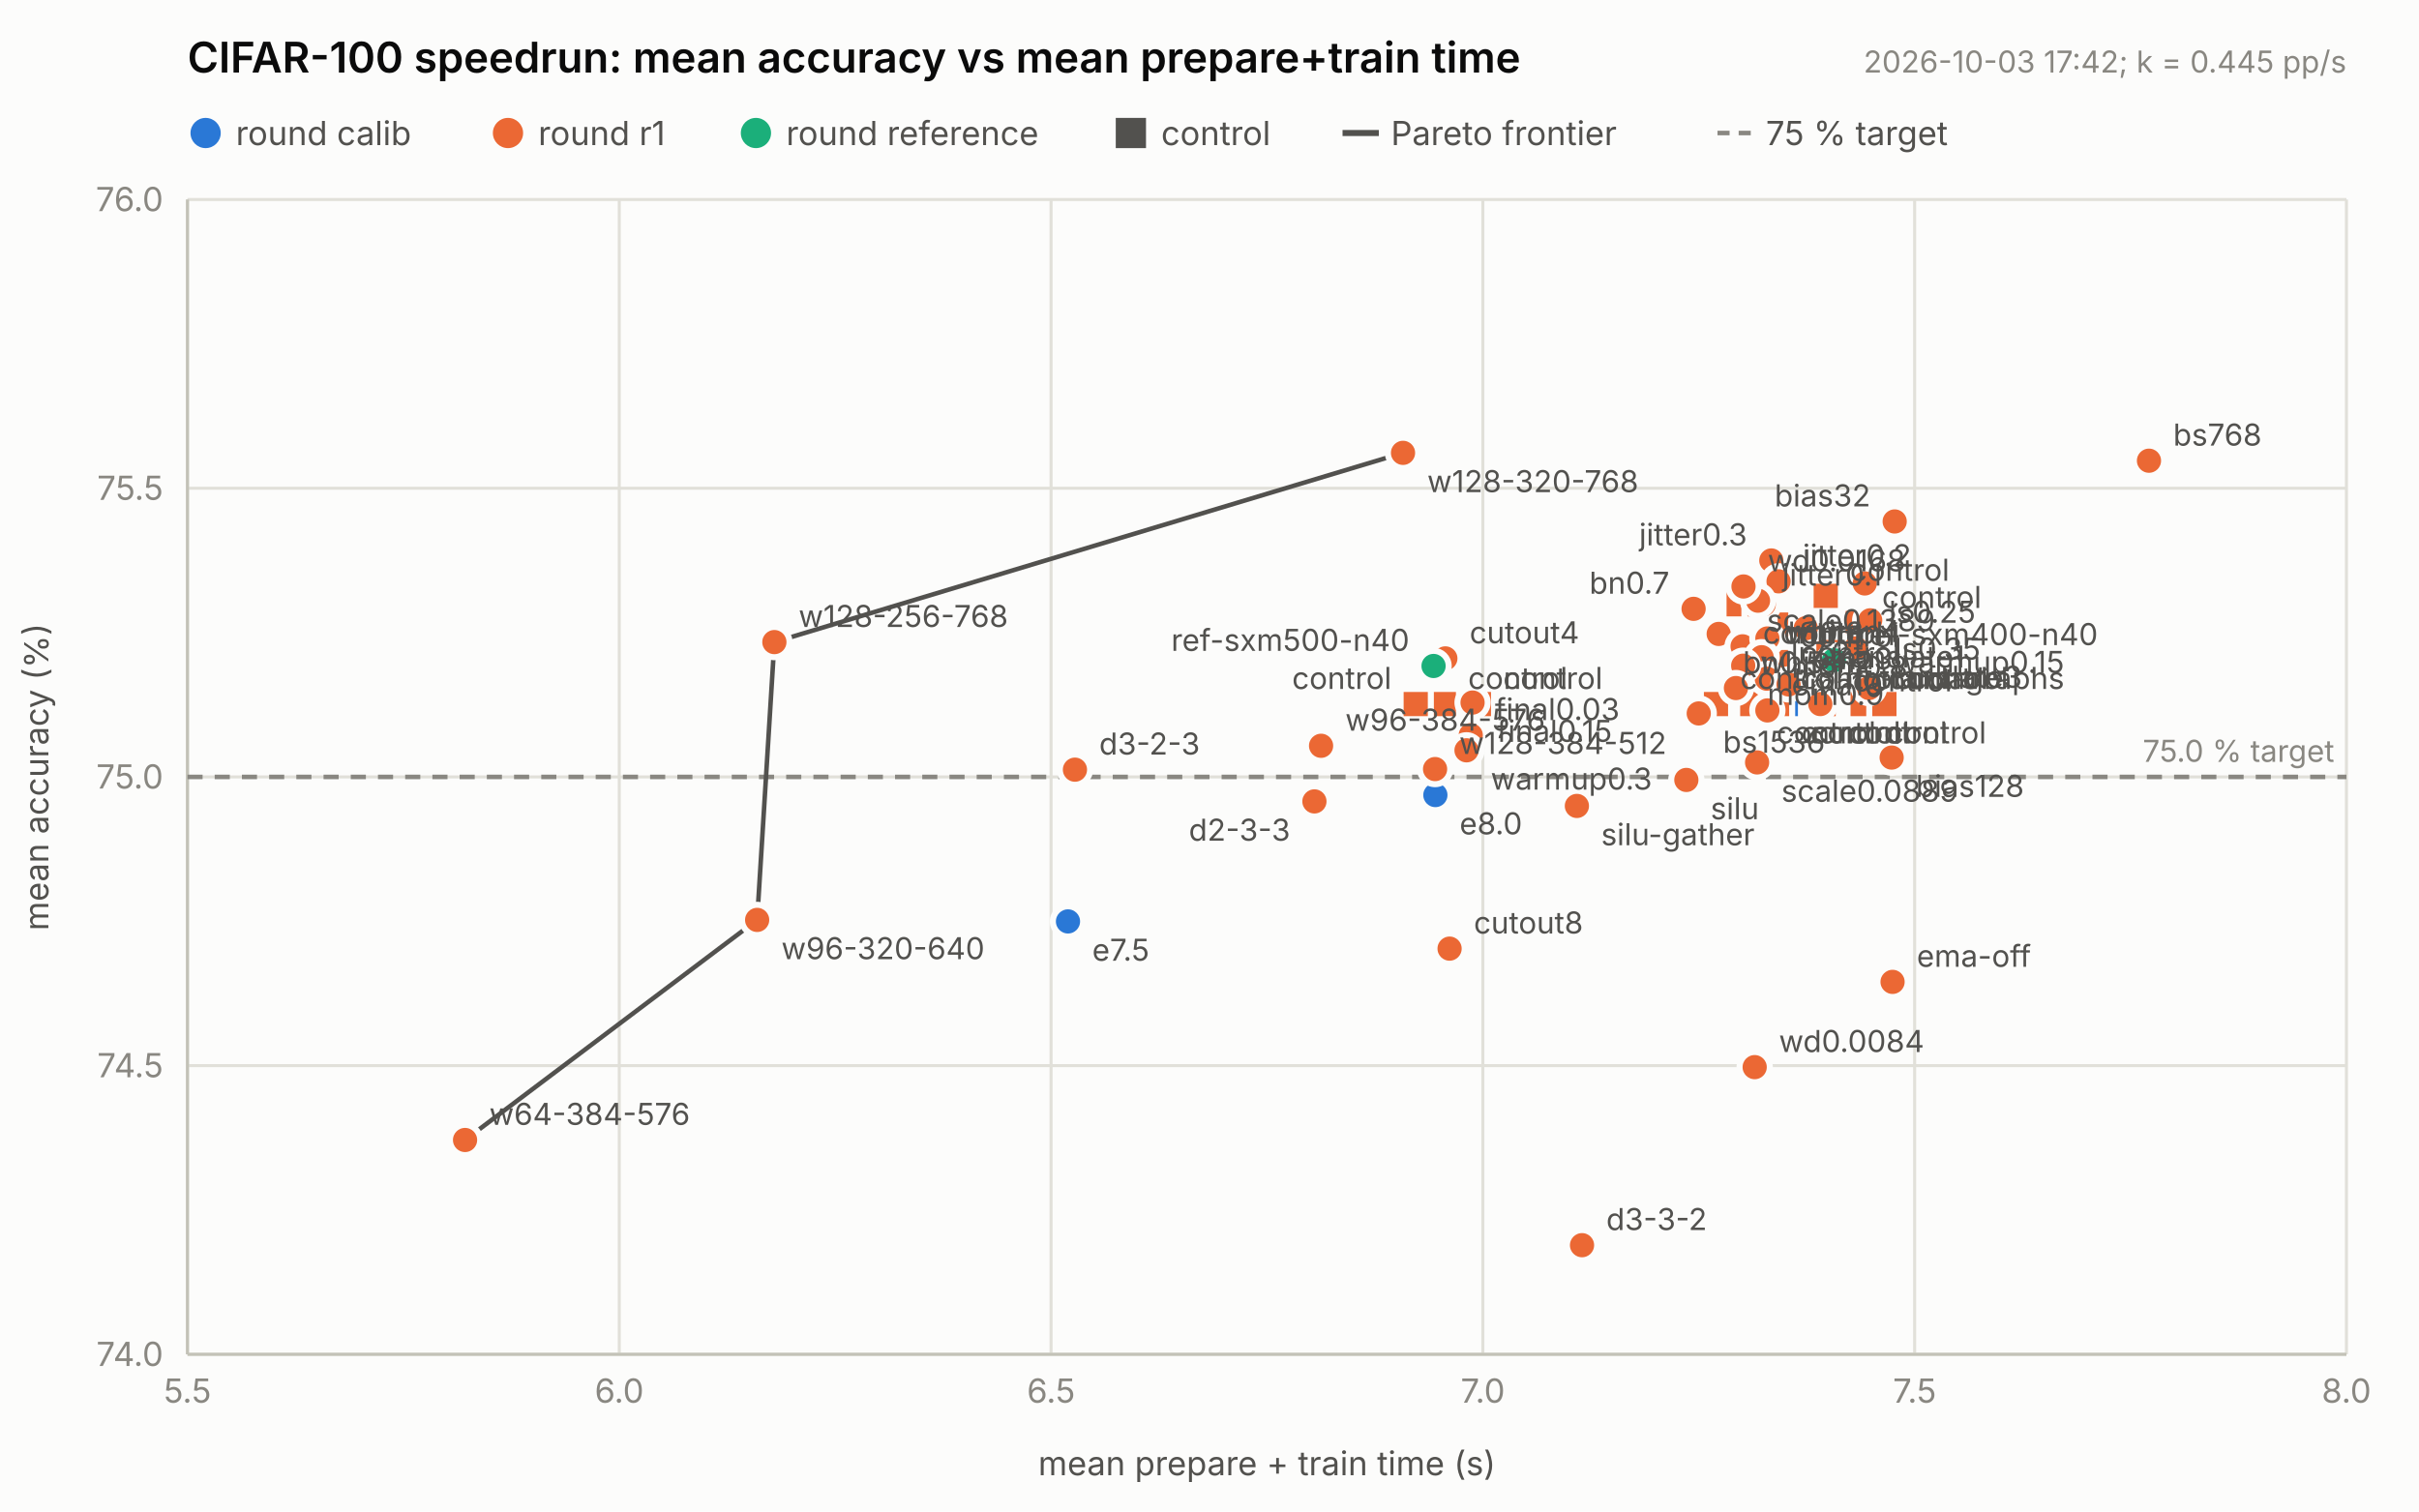
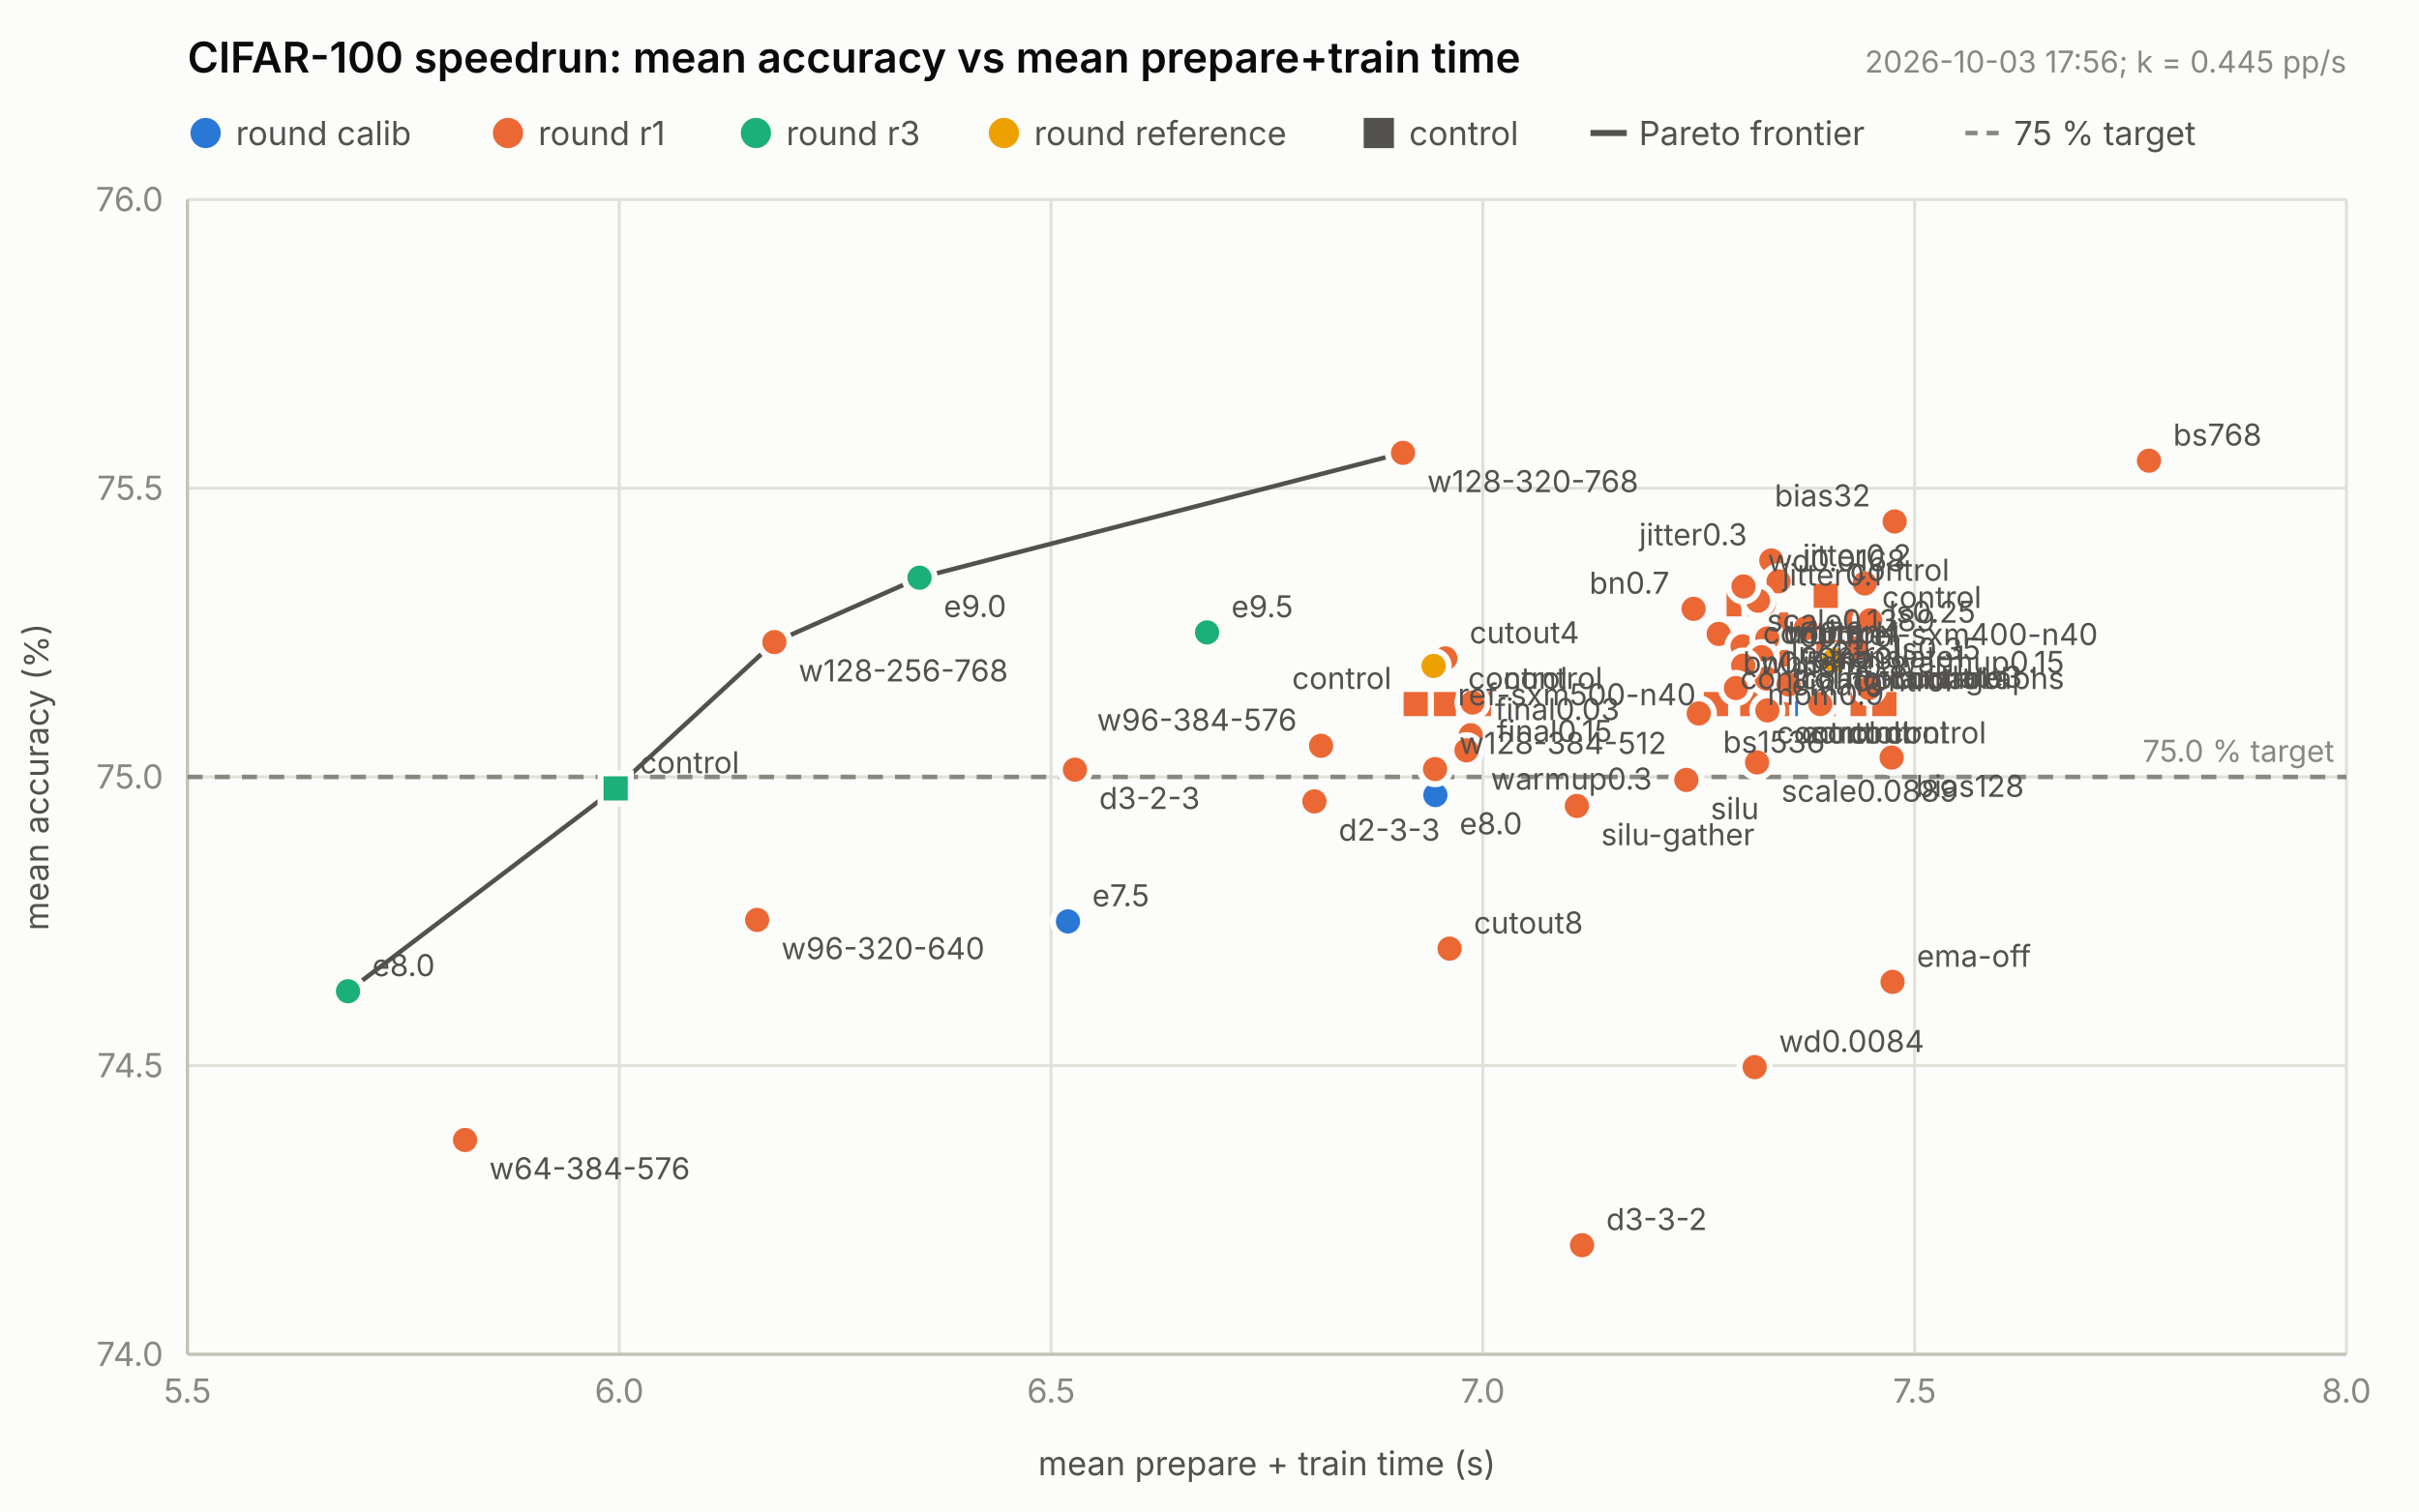
<svg xmlns="http://www.w3.org/2000/svg" width="800" height="500" viewBox="0 0 800 500" font-family="system-ui, -apple-system, 'Segoe UI', sans-serif" font-size="11" fill="#52514e">
  <rect width="800" height="500" fill="#fcfcfb" />
  <text x="62" y="24" font-size="14" font-weight="600" fill="#0b0b0b">CIFAR-100 speedrun: mean accuracy vs mean prepare+train time</text>
-   <text x="776" y="24" text-anchor="end" font-size="10" fill="#898781">2026-10-03 17:42; k = 0.445 pp/s</text>
+   <text x="776" y="24" text-anchor="end" font-size="10" fill="#898781">2026-10-03 17:56; k = 0.445 pp/s</text>
  <circle cx="68" cy="44" r="5" fill="#2a78d6" />
  <text x="78" y="48" fill="#52514e">round calib</text>
  <circle cx="168.0" cy="44" r="5" fill="#eb6834" />
  <text x="178.0" y="48" fill="#52514e">round r1</text>
  <circle cx="250.0" cy="44" r="5" fill="#1baf7a" />
-   <text x="260.0" y="48" fill="#52514e">round reference</text>
-   <rect x="369.0" y="39" width="10" height="10" fill="#52514e" />
-   <text x="384.0" y="48" fill="#52514e">control</text>
-   <line x1="444.0" y1="44" x2="456.0" y2="44" stroke="#52514e" stroke-width="2" />
-   <text x="460.0" y="48" fill="#52514e">Pareto frontier</text>
-   <line x1="568.0" y1="44" x2="580.0" y2="44" stroke="#898781" stroke-width="1.5" stroke-dasharray="4 3" />
-   <text x="584.0" y="48" fill="#52514e">75 % target</text>
+   <text x="260.0" y="48" fill="#52514e">round r3</text>
+   <circle cx="332.0" cy="44" r="5" fill="#eda100" />
+   <text x="342.0" y="48" fill="#52514e">round reference</text>
+   <rect x="451.0" y="39" width="10" height="10" fill="#52514e" />
+   <text x="466.0" y="48" fill="#52514e">control</text>
+   <line x1="526.0" y1="44" x2="538.0" y2="44" stroke="#52514e" stroke-width="2" />
+   <text x="542.0" y="48" fill="#52514e">Pareto frontier</text>
+   <line x1="650.0" y1="44" x2="662.0" y2="44" stroke="#898781" stroke-width="1.5" stroke-dasharray="4 3" />
+   <text x="666.0" y="48" fill="#52514e">75 % target</text>
  <line x1="62.0" y1="66" x2="62.0" y2="448" stroke="#e1e0d9" />
  <text x="62.0" y="464" text-anchor="middle" fill="#898781">5.5</text>
  <line x1="204.8" y1="66" x2="204.8" y2="448" stroke="#e1e0d9" />
  <text x="204.8" y="464" text-anchor="middle" fill="#898781">6.0</text>
  <line x1="347.6" y1="66" x2="347.6" y2="448" stroke="#e1e0d9" />
  <text x="347.6" y="464" text-anchor="middle" fill="#898781">6.5</text>
  <line x1="490.4" y1="66" x2="490.4" y2="448" stroke="#e1e0d9" />
  <text x="490.4" y="464" text-anchor="middle" fill="#898781">7.0</text>
  <line x1="633.2" y1="66" x2="633.2" y2="448" stroke="#e1e0d9" />
  <text x="633.2" y="464" text-anchor="middle" fill="#898781">7.5</text>
  <line x1="776.0" y1="66" x2="776.0" y2="448" stroke="#e1e0d9" />
  <text x="776.0" y="464" text-anchor="middle" fill="#898781">8.0</text>
  <line x1="62" y1="448.0" x2="776" y2="448.0" stroke="#e1e0d9" />
  <text x="54" y="448.0" dy="0.35em" text-anchor="end" fill="#898781">74.0</text>
  <line x1="62" y1="352.5" x2="776" y2="352.5" stroke="#e1e0d9" />
  <text x="54" y="352.5" dy="0.35em" text-anchor="end" fill="#898781">74.5</text>
  <line x1="62" y1="257.0" x2="776" y2="257.0" stroke="#e1e0d9" />
  <text x="54" y="257.0" dy="0.35em" text-anchor="end" fill="#898781">75.0</text>
  <line x1="62" y1="161.5" x2="776" y2="161.5" stroke="#e1e0d9" />
  <text x="54" y="161.5" dy="0.35em" text-anchor="end" fill="#898781">75.5</text>
  <line x1="62" y1="66.0" x2="776" y2="66.0" stroke="#e1e0d9" />
  <text x="54" y="66.0" dy="0.35em" text-anchor="end" fill="#898781">76.0</text>
  <line x1="62" y1="66" x2="62" y2="448" stroke="#c3c2b7" />
  <line x1="62" y1="448" x2="776" y2="448" stroke="#c3c2b7" />
  <text x="419.0" y="488" text-anchor="middle" fill="#52514e">mean prepare + train time (s)</text>
  <text transform="translate(16 257.0) rotate(-90)" text-anchor="middle" fill="#52514e">mean accuracy (%)</text>
  <line x1="62" y1="257.0" x2="776" y2="257.0" stroke="#898781" stroke-width="1.5" stroke-dasharray="5 4" />
  <text x="772" y="252.0" text-anchor="end" font-size="10" fill="#898781">75.0 % target</text>
-   <polyline points="153.8,377.1 250.4,304.3 256.1,212.4 464.0,149.8" fill="none" stroke="#52514e" stroke-width="1.5" stroke-linejoin="round" stroke-linecap="round" />
+   <polyline points="115.1,327.9 203.6,260.8 256.1,212.4 304.1,191.1 464.0,149.8" fill="none" stroke="#52514e" stroke-width="1.5" stroke-linejoin="round" stroke-linecap="round" />
  <g>
    <circle cx="590.6" cy="232.9" r="12" fill="#000" fill-opacity="0" />
    <rect x="585.6" y="227.9" width="10" height="10" fill="#2a78d6" stroke="#fcfcfb" stroke-width="2" />
  </g>
  <g>
    <circle cx="604.7" cy="215.7" r="12" fill="#000" fill-opacity="0" />
    <rect x="599.7" y="210.7" width="10" height="10" fill="#eb6834" stroke="#fcfcfb" stroke-width="2" />
  </g>
  <g>
    <circle cx="477.5" cy="232.9" r="12" fill="#000" fill-opacity="0" />
    <rect x="472.5" y="227.9" width="10" height="10" fill="#eb6834" stroke="#fcfcfb" stroke-width="2" />
  </g>
  <g>
    <circle cx="603.1" cy="232.9" r="12" fill="#000" fill-opacity="0" />
    <rect x="598.1" y="227.9" width="10" height="10" fill="#eb6834" stroke="#fcfcfb" stroke-width="2" />
  </g>
  <g>
    <circle cx="603.8" cy="197.1" r="12" fill="#000" fill-opacity="0" />
    <rect x="598.8" y="192.1" width="10" height="10" fill="#eb6834" stroke="#fcfcfb" stroke-width="2" />
  </g>
  <g>
    <circle cx="587.4" cy="206.6" r="12" fill="#000" fill-opacity="0" />
    <rect x="582.4" y="201.6" width="10" height="10" fill="#eb6834" stroke="#fcfcfb" stroke-width="2" />
  </g>
  <g>
    <circle cx="579.5" cy="232.9" r="12" fill="#000" fill-opacity="0" />
    <rect x="574.5" y="227.9" width="10" height="10" fill="#eb6834" stroke="#fcfcfb" stroke-width="2" />
  </g>
  <g>
    <circle cx="575.0" cy="199.9" r="12" fill="#000" fill-opacity="0" />
    <rect x="570.0" y="194.9" width="10" height="10" fill="#eb6834" stroke="#fcfcfb" stroke-width="2" />
  </g>
  <g>
    <circle cx="468.2" cy="232.9" r="12" fill="#000" fill-opacity="0" />
    <rect x="463.2" y="227.9" width="10" height="10" fill="#eb6834" stroke="#fcfcfb" stroke-width="2" />
  </g>
  <g>
    <circle cx="616.5" cy="232.9" r="12" fill="#000" fill-opacity="0" />
    <rect x="611.5" y="227.9" width="10" height="10" fill="#eb6834" stroke="#fcfcfb" stroke-width="2" />
  </g>
  <g>
    <circle cx="587.3" cy="219.0" r="12" fill="#000" fill-opacity="0" />
    <rect x="582.3" y="214.0" width="10" height="10" fill="#eb6834" stroke="#fcfcfb" stroke-width="2" />
  </g>
  <g>
    <circle cx="616.0" cy="232.9" r="12" fill="#000" fill-opacity="0" />
    <rect x="611.0" y="227.9" width="10" height="10" fill="#eb6834" stroke="#fcfcfb" stroke-width="2" />
  </g>
  <g>
    <circle cx="489.1" cy="232.9" r="12" fill="#000" fill-opacity="0" />
    <rect x="484.1" y="227.9" width="10" height="10" fill="#eb6834" stroke="#fcfcfb" stroke-width="2" />
  </g>
  <g>
    <circle cx="587.4" cy="232.9" r="12" fill="#000" fill-opacity="0" />
    <rect x="582.4" y="227.9" width="10" height="10" fill="#eb6834" stroke="#fcfcfb" stroke-width="2" />
  </g>
  <g>
    <circle cx="581.9" cy="199.9" r="12" fill="#000" fill-opacity="0" />
    <rect x="576.9" y="194.9" width="10" height="10" fill="#eb6834" stroke="#fcfcfb" stroke-width="2" />
  </g>
  <g>
    <circle cx="567.5" cy="232.9" r="12" fill="#000" fill-opacity="0" />
    <rect x="562.5" y="227.9" width="10" height="10" fill="#eb6834" stroke="#fcfcfb" stroke-width="2" />
  </g>
  <g>
    <circle cx="623.2" cy="232.9" r="12" fill="#000" fill-opacity="0" />
    <rect x="618.2" y="227.9" width="10" height="10" fill="#eb6834" stroke="#fcfcfb" stroke-width="2" />
  </g>
  <g>
    <circle cx="587.7" cy="232.9" r="12" fill="#000" fill-opacity="0" />
    <rect x="582.7" y="227.9" width="10" height="10" fill="#eb6834" stroke="#fcfcfb" stroke-width="2" />
  </g>
  <g>
    <circle cx="614.4" cy="206.1" r="12" fill="#000" fill-opacity="0" />
    <rect x="609.4" y="201.1" width="10" height="10" fill="#eb6834" stroke="#fcfcfb" stroke-width="2" />
  </g>
  <g>
+     <circle cx="203.6" cy="260.8" r="12" fill="#000" fill-opacity="0" />
+     <rect x="198.6" y="255.8" width="10" height="10" fill="#1baf7a" stroke="#fcfcfb" stroke-width="2" />
+   </g>
+   <g>
    <circle cx="256.1" cy="212.4" r="12" fill="#000" fill-opacity="0" />
    <circle cx="256.1" cy="212.4" r="5" fill="#eb6834" stroke="#fcfcfb" stroke-width="2" />
  </g>
  <g>
    <circle cx="464.0" cy="149.8" r="12" fill="#000" fill-opacity="0" />
    <circle cx="464.0" cy="149.8" r="5" fill="#eb6834" stroke="#fcfcfb" stroke-width="2" />
  </g>
  <g>
    <circle cx="626.6" cy="172.5" r="12" fill="#000" fill-opacity="0" />
    <circle cx="626.6" cy="172.5" r="5" fill="#eb6834" stroke="#fcfcfb" stroke-width="2" />
  </g>
  <g>
    <circle cx="355.5" cy="254.6" r="12" fill="#000" fill-opacity="0" />
    <circle cx="355.5" cy="254.6" r="5" fill="#eb6834" stroke="#fcfcfb" stroke-width="2" />
  </g>
  <g>
+     <circle cx="304.1" cy="191.1" r="12" fill="#000" fill-opacity="0" />
+     <circle cx="304.1" cy="191.1" r="5" fill="#1baf7a" stroke="#fcfcfb" stroke-width="2" />
+   </g>
+   <g>
    <circle cx="616.7" cy="193.0" r="12" fill="#000" fill-opacity="0" />
    <circle cx="616.7" cy="193.0" r="5" fill="#eb6834" stroke="#fcfcfb" stroke-width="2" />
  </g>
  <g>
    <circle cx="560.1" cy="201.4" r="12" fill="#000" fill-opacity="0" />
    <circle cx="560.1" cy="201.4" r="5" fill="#eb6834" stroke="#fcfcfb" stroke-width="2" />
  </g>
  <g>
    <circle cx="583.3" cy="199.9" r="12" fill="#000" fill-opacity="0" />
    <circle cx="583.3" cy="199.9" r="5" fill="#eb6834" stroke="#fcfcfb" stroke-width="2" />
  </g>
  <g>
    <circle cx="618.5" cy="205.2" r="12" fill="#000" fill-opacity="0" />
    <circle cx="618.5" cy="205.2" r="5" fill="#eb6834" stroke="#fcfcfb" stroke-width="2" />
  </g>
  <g>
    <circle cx="710.7" cy="152.4" r="12" fill="#000" fill-opacity="0" />
    <circle cx="710.7" cy="152.4" r="5" fill="#eb6834" stroke="#fcfcfb" stroke-width="2" />
  </g>
  <g>
    <circle cx="568.4" cy="209.7" r="12" fill="#000" fill-opacity="0" />
    <circle cx="568.4" cy="209.7" r="5" fill="#eb6834" stroke="#fcfcfb" stroke-width="2" />
  </g>
  <g>
    <circle cx="576.3" cy="213.8" r="12" fill="#000" fill-opacity="0" />
    <circle cx="576.3" cy="213.8" r="5" fill="#eb6834" stroke="#fcfcfb" stroke-width="2" />
  </g>
  <g>
    <circle cx="585.8" cy="185.4" r="12" fill="#000" fill-opacity="0" />
    <circle cx="585.8" cy="185.4" r="5" fill="#eb6834" stroke="#fcfcfb" stroke-width="2" />
  </g>
  <g>
    <circle cx="584.5" cy="211.2" r="12" fill="#000" fill-opacity="0" />
    <circle cx="584.5" cy="211.2" r="5" fill="#eb6834" stroke="#fcfcfb" stroke-width="2" />
  </g>
  <g>
    <circle cx="434.7" cy="265.1" r="12" fill="#000" fill-opacity="0" />
    <circle cx="434.7" cy="265.1" r="5" fill="#eb6834" stroke="#fcfcfb" stroke-width="2" />
  </g>
  <g>
    <circle cx="478.0" cy="217.8" r="12" fill="#000" fill-opacity="0" />
    <circle cx="478.0" cy="217.8" r="5" fill="#eb6834" stroke="#fcfcfb" stroke-width="2" />
  </g>
  <g>
    <circle cx="588.2" cy="192.3" r="12" fill="#000" fill-opacity="0" />
    <circle cx="588.2" cy="192.3" r="5" fill="#eb6834" stroke="#fcfcfb" stroke-width="2" />
  </g>
  <g>
    <circle cx="582.6" cy="217.4" r="12" fill="#000" fill-opacity="0" />
    <circle cx="582.6" cy="217.4" r="5" fill="#eb6834" stroke="#fcfcfb" stroke-width="2" />
  </g>
  <g>
    <circle cx="597.2" cy="207.8" r="12" fill="#000" fill-opacity="0" />
    <circle cx="597.2" cy="207.8" r="5" fill="#eb6834" stroke="#fcfcfb" stroke-width="2" />
  </g>
  <g>
    <circle cx="581.4" cy="198.7" r="12" fill="#000" fill-opacity="0" />
    <circle cx="581.4" cy="198.7" r="5" fill="#eb6834" stroke="#fcfcfb" stroke-width="2" />
  </g>
  <g>
    <circle cx="584.3" cy="224.5" r="12" fill="#000" fill-opacity="0" />
    <circle cx="584.3" cy="224.5" r="5" fill="#eb6834" stroke="#fcfcfb" stroke-width="2" />
  </g>
  <g>
    <circle cx="576.6" cy="194.0" r="12" fill="#000" fill-opacity="0" />
    <circle cx="576.6" cy="194.0" r="5" fill="#eb6834" stroke="#fcfcfb" stroke-width="2" />
  </g>
  <g>
    <circle cx="618.1" cy="227.6" r="12" fill="#000" fill-opacity="0" />
    <circle cx="618.1" cy="227.6" r="5" fill="#eb6834" stroke="#fcfcfb" stroke-width="2" />
  </g>
  <g>
    <circle cx="474.7" cy="263.0" r="12" fill="#000" fill-opacity="0" />
    <circle cx="474.7" cy="263.0" r="5" fill="#2a78d6" stroke="#fcfcfb" stroke-width="2" />
  </g>
  <g>
    <circle cx="487.0" cy="232.4" r="12" fill="#000" fill-opacity="0" />
    <circle cx="487.0" cy="232.4" r="5" fill="#eb6834" stroke="#fcfcfb" stroke-width="2" />
  </g>
  <g>
    <circle cx="436.9" cy="246.7" r="12" fill="#000" fill-opacity="0" />
    <circle cx="436.9" cy="246.7" r="5" fill="#eb6834" stroke="#fcfcfb" stroke-width="2" />
  </g>
  <g>
    <circle cx="353.2" cy="304.8" r="12" fill="#000" fill-opacity="0" />
    <circle cx="353.2" cy="304.8" r="5" fill="#2a78d6" stroke="#fcfcfb" stroke-width="2" />
  </g>
  <g>
    <circle cx="613.7" cy="214.5" r="12" fill="#000" fill-opacity="0" />
    <circle cx="613.7" cy="214.5" r="5" fill="#eb6834" stroke="#fcfcfb" stroke-width="2" />
  </g>
  <g>
    <circle cx="474.6" cy="254.4" r="12" fill="#000" fill-opacity="0" />
    <circle cx="474.6" cy="254.4" r="5" fill="#eb6834" stroke="#fcfcfb" stroke-width="2" />
  </g>
  <g>
    <circle cx="602.0" cy="232.9" r="12" fill="#000" fill-opacity="0" />
    <circle cx="602.0" cy="232.9" r="5" fill="#eb6834" stroke="#fcfcfb" stroke-width="2" />
  </g>
  <g>
    <circle cx="250.4" cy="304.3" r="12" fill="#000" fill-opacity="0" />
    <circle cx="250.4" cy="304.3" r="5" fill="#eb6834" stroke="#fcfcfb" stroke-width="2" />
  </g>
  <g>
+     <circle cx="399.2" cy="209.2" r="12" fill="#000" fill-opacity="0" />
+     <circle cx="399.2" cy="209.2" r="5" fill="#1baf7a" stroke="#fcfcfb" stroke-width="2" />
+   </g>
+   <g>
    <circle cx="557.7" cy="258.0" r="12" fill="#000" fill-opacity="0" />
    <circle cx="557.7" cy="258.0" r="5" fill="#eb6834" stroke="#fcfcfb" stroke-width="2" />
  </g>
  <g>
    <circle cx="486.4" cy="243.2" r="12" fill="#000" fill-opacity="0" />
    <circle cx="486.4" cy="243.2" r="5" fill="#eb6834" stroke="#fcfcfb" stroke-width="2" />
  </g>
  <g>
    <circle cx="521.5" cy="266.6" r="12" fill="#000" fill-opacity="0" />
    <circle cx="521.5" cy="266.6" r="5" fill="#eb6834" stroke="#fcfcfb" stroke-width="2" />
  </g>
  <g>
    <circle cx="485.0" cy="248.2" r="12" fill="#000" fill-opacity="0" />
    <circle cx="485.0" cy="248.2" r="5" fill="#eb6834" stroke="#fcfcfb" stroke-width="2" />
  </g>
  <g>
    <circle cx="561.8" cy="236.0" r="12" fill="#000" fill-opacity="0" />
    <circle cx="561.8" cy="236.0" r="5" fill="#eb6834" stroke="#fcfcfb" stroke-width="2" />
  </g>
  <g>
    <circle cx="581.1" cy="252.2" r="12" fill="#000" fill-opacity="0" />
    <circle cx="581.1" cy="252.2" r="5" fill="#eb6834" stroke="#fcfcfb" stroke-width="2" />
  </g>
  <g>
    <circle cx="625.6" cy="250.6" r="12" fill="#000" fill-opacity="0" />
    <circle cx="625.6" cy="250.6" r="5" fill="#eb6834" stroke="#fcfcfb" stroke-width="2" />
  </g>
  <g>
    <circle cx="576.5" cy="220.2" r="12" fill="#000" fill-opacity="0" />
    <circle cx="576.5" cy="220.2" r="5" fill="#eb6834" stroke="#fcfcfb" stroke-width="2" />
  </g>
  <g>
    <circle cx="574.1" cy="227.6" r="12" fill="#000" fill-opacity="0" />
    <circle cx="574.1" cy="227.6" r="5" fill="#eb6834" stroke="#fcfcfb" stroke-width="2" />
  </g>
  <g>
    <circle cx="591.5" cy="226.4" r="12" fill="#000" fill-opacity="0" />
    <circle cx="591.5" cy="226.4" r="5" fill="#eb6834" stroke="#fcfcfb" stroke-width="2" />
  </g>
  <g>
    <circle cx="584.5" cy="235.0" r="12" fill="#000" fill-opacity="0" />
    <circle cx="584.5" cy="235.0" r="5" fill="#eb6834" stroke="#fcfcfb" stroke-width="2" />
  </g>
  <g>
+     <circle cx="115.1" cy="327.9" r="12" fill="#000" fill-opacity="0" />
+     <circle cx="115.1" cy="327.9" r="5" fill="#1baf7a" stroke="#fcfcfb" stroke-width="2" />
+   </g>
+   <g>
    <circle cx="153.8" cy="377.1" r="12" fill="#000" fill-opacity="0" />
    <circle cx="153.8" cy="377.1" r="5" fill="#eb6834" stroke="#fcfcfb" stroke-width="2" />
  </g>
  <g>
    <circle cx="479.4" cy="313.8" r="12" fill="#000" fill-opacity="0" />
    <circle cx="479.4" cy="313.8" r="5" fill="#eb6834" stroke="#fcfcfb" stroke-width="2" />
  </g>
  <g>
    <circle cx="625.9" cy="324.8" r="12" fill="#000" fill-opacity="0" />
    <circle cx="625.9" cy="324.8" r="5" fill="#eb6834" stroke="#fcfcfb" stroke-width="2" />
  </g>
  <g>
    <circle cx="523.2" cy="411.9" r="12" fill="#000" fill-opacity="0" />
    <circle cx="523.2" cy="411.9" r="5" fill="#eb6834" stroke="#fcfcfb" stroke-width="2" />
  </g>
  <g>
    <circle cx="580.3" cy="353.0" r="12" fill="#000" fill-opacity="0" />
    <circle cx="580.3" cy="353.0" r="5" fill="#eb6834" stroke="#fcfcfb" stroke-width="2" />
  </g>
  <g>
    <circle cx="474.1" cy="220.3" r="12" fill="#000" fill-opacity="0" />
-     <circle cx="474.1" cy="220.3" r="5" fill="#1baf7a" stroke="#fcfcfb" stroke-width="2" />
+     <circle cx="474.1" cy="220.3" r="5" fill="#eda100" stroke="#fcfcfb" stroke-width="2" />
  </g>
  <g>
    <circle cx="606.5" cy="218.4" r="12" fill="#000" fill-opacity="0" />
-     <circle cx="606.5" cy="218.4" r="5" fill="#1baf7a" stroke="#fcfcfb" stroke-width="2" />
-   </g>
-   <text x="161.8" y="372.1" text-anchor="start" font-size="10" fill="#52514e">w64-384-576</text>
+     <circle cx="606.5" cy="218.4" r="5" fill="#eda100" stroke="#fcfcfb" stroke-width="2" />
+   </g>
+   <text x="123.1" y="322.9" text-anchor="start" font-size="10" fill="#52514e">e8.0</text>
+   <text x="161.8" y="390.1" text-anchor="start" font-size="10" fill="#52514e">w64-384-576</text>
+   <text x="211.6" y="255.8" text-anchor="start" font-size="10" fill="#52514e">control</text>
  <text x="258.4" y="317.3" text-anchor="start" font-size="10" fill="#52514e">w96-320-640</text>
-   <text x="264.1" y="207.4" text-anchor="start" font-size="10" fill="#52514e">w128-256-768</text>
-   <text x="361.2" y="317.8" text-anchor="start" font-size="10" fill="#52514e">e7.5</text>
-   <text x="363.5" y="249.6" text-anchor="start" font-size="10" fill="#52514e">d3-2-3</text>
-   <text x="426.7" y="278.1" text-anchor="end" font-size="10" fill="#52514e">d2-3-3</text>
-   <text x="444.9" y="241.7" text-anchor="start" font-size="10" fill="#52514e">w96-384-576</text>
+   <text x="264.1" y="225.4" text-anchor="start" font-size="10" fill="#52514e">w128-256-768</text>
+   <text x="312.1" y="204.1" text-anchor="start" font-size="10" fill="#52514e">e9.0</text>
+   <text x="361.2" y="299.8" text-anchor="start" font-size="10" fill="#52514e">e7.5</text>
+   <text x="363.5" y="267.6" text-anchor="start" font-size="10" fill="#52514e">d3-2-3</text>
+   <text x="407.2" y="204.2" text-anchor="start" font-size="10" fill="#52514e">e9.5</text>
+   <text x="442.7" y="278.1" text-anchor="start" font-size="10" fill="#52514e">d2-3-3</text>
+   <text x="428.9" y="241.7" text-anchor="end" font-size="10" fill="#52514e">w96-384-576</text>
  <text x="472.0" y="162.8" text-anchor="start" font-size="10" fill="#52514e">w128-320-768</text>
  <text x="460.2" y="227.9" text-anchor="end" font-size="10" fill="#52514e">control</text>
-   <text x="466.1" y="215.3" text-anchor="end" font-size="10" fill="#52514e">ref-sxm500-n40</text>
+   <text x="482.1" y="233.3" text-anchor="start" font-size="10" fill="#52514e">ref-sxm500-n40</text>
  <text x="482.6" y="249.4" text-anchor="start" font-size="10" fill="#52514e">w128-384-512</text>
  <text x="482.7" y="276.0" text-anchor="start" font-size="10" fill="#52514e">e8.0</text>
  <text x="485.5" y="227.9" text-anchor="start" font-size="10" fill="#52514e">control</text>
  <text x="486.0" y="212.8" text-anchor="start" font-size="10" fill="#52514e">cutout4</text>
  <text x="487.4" y="308.8" text-anchor="start" font-size="10" fill="#52514e">cutout8</text>
  <text x="493.0" y="261.2" text-anchor="start" font-size="10" fill="#52514e">warmup0.3</text>
  <text x="494.4" y="238.2" text-anchor="start" font-size="10" fill="#52514e">final0.03</text>
  <text x="495.0" y="245.4" text-anchor="start" font-size="10" fill="#52514e">final0.15</text>
  <text x="497.1" y="227.9" text-anchor="start" font-size="10" fill="#52514e">control</text>
  <text x="529.5" y="279.6" text-anchor="start" font-size="10" fill="#52514e">silu-gather</text>
  <text x="531.2" y="406.9" text-anchor="start" font-size="10" fill="#52514e">d3-3-2</text>
  <text x="565.7" y="271.0" text-anchor="start" font-size="10" fill="#52514e">silu</text>
  <text x="552.1" y="196.4" text-anchor="end" font-size="10" fill="#52514e">bn0.7</text>
  <text x="569.8" y="249.0" text-anchor="start" font-size="10" fill="#52514e">bs1536</text>
  <text x="575.5" y="227.9" text-anchor="start" font-size="10" fill="#52514e">control</text>
  <text x="576.4" y="222.7" text-anchor="start" font-size="10" fill="#52514e">bn0.5</text>
  <text x="582.1" y="222.6" text-anchor="start" font-size="10" fill="#52514e">whiten2</text>
  <text x="583.0" y="212.9" text-anchor="start" font-size="10" fill="#52514e">control</text>
  <text x="584.3" y="208.8" text-anchor="start" font-size="10" fill="#52514e">scale0.1389</text>
  <text x="584.5" y="233.2" text-anchor="start" font-size="10" fill="#52514e">mom0.9</text>
  <text x="584.6" y="189.0" text-anchor="start" font-size="10" fill="#52514e">wd0.0168</text>
  <text x="587.5" y="245.9" text-anchor="start" font-size="10" fill="#52514e">control</text>
  <text x="588.3" y="348.0" text-anchor="start" font-size="10" fill="#52514e">wd0.0084</text>
  <text x="589.1" y="265.2" text-anchor="start" font-size="10" fill="#52514e">scale0.0889</text>
  <text x="589.4" y="193.7" text-anchor="start" font-size="10" fill="#52514e">jitter0.1</text>
  <text x="589.9" y="212.9" text-anchor="start" font-size="10" fill="#52514e">control</text>
  <text x="590.6" y="212.4" text-anchor="start" font-size="10" fill="#52514e">whiten4</text>
  <text x="591.3" y="212.9" text-anchor="start" font-size="10" fill="#52514e">lr10.8</text>
  <text x="592.3" y="219.5" text-anchor="start" font-size="10" fill="#52514e">lr7.2</text>
  <text x="592.5" y="224.2" text-anchor="start" font-size="10" fill="#52514e">mom0.8</text>
  <text x="592.5" y="230.0" text-anchor="start" font-size="10" fill="#52514e">ema10</text>
  <text x="577.8" y="180.4" text-anchor="end" font-size="10" fill="#52514e">jitter0.3</text>
  <text x="595.3" y="214.0" text-anchor="start" font-size="10" fill="#52514e">control</text>
  <text x="595.4" y="219.6" text-anchor="start" font-size="10" fill="#52514e">control</text>
  <text x="595.4" y="227.9" text-anchor="start" font-size="10" fill="#52514e">control</text>
  <text x="595.7" y="245.9" text-anchor="start" font-size="10" fill="#52514e">control</text>
  <text x="596.2" y="187.3" text-anchor="start" font-size="10" fill="#52514e">jitter0.2</text>
  <text x="598.6" y="245.9" text-anchor="start" font-size="10" fill="#52514e">control</text>
  <text x="599.5" y="221.4" text-anchor="start" font-size="10" fill="#52514e">ema3</text>
  <text x="605.2" y="220.8" text-anchor="start" font-size="10" fill="#52514e">translate1</text>
  <text x="610.0" y="227.9" text-anchor="start" font-size="10" fill="#52514e">no-cudagraphs</text>
  <text x="611.1" y="245.9" text-anchor="start" font-size="10" fill="#52514e">control</text>
  <text x="611.8" y="192.1" text-anchor="start" font-size="10" fill="#52514e">control</text>
  <text x="612.7" y="228.7" text-anchor="start" font-size="10" fill="#52514e">control</text>
  <text x="614.5" y="213.4" text-anchor="start" font-size="10" fill="#52514e">ref-sxm400-n40</text>
  <text x="621.7" y="227.5" text-anchor="start" font-size="10" fill="#52514e">translate3</text>
  <text x="622.4" y="201.1" text-anchor="start" font-size="10" fill="#52514e">control</text>
  <text x="624.0" y="245.9" text-anchor="start" font-size="10" fill="#52514e">control</text>
  <text x="624.5" y="227.9" text-anchor="start" font-size="10" fill="#52514e">control</text>
  <text x="624.7" y="206.0" text-anchor="start" font-size="10" fill="#52514e">ls0.25</text>
  <text x="626.1" y="222.6" text-anchor="start" font-size="10" fill="#52514e">warmup0.15</text>
  <text x="626.5" y="218.2" text-anchor="start" font-size="10" fill="#52514e">ls0.35</text>
  <text x="631.2" y="227.9" text-anchor="start" font-size="10" fill="#52514e">control</text>
  <text x="633.6" y="263.6" text-anchor="start" font-size="10" fill="#52514e">bias128</text>
  <text x="633.9" y="319.8" text-anchor="start" font-size="10" fill="#52514e">ema-off</text>
  <text x="618.6" y="167.5" text-anchor="end" font-size="10" fill="#52514e">bias32</text>
  <text x="718.7" y="147.4" text-anchor="start" font-size="10" fill="#52514e">bs768</text>
</svg>
